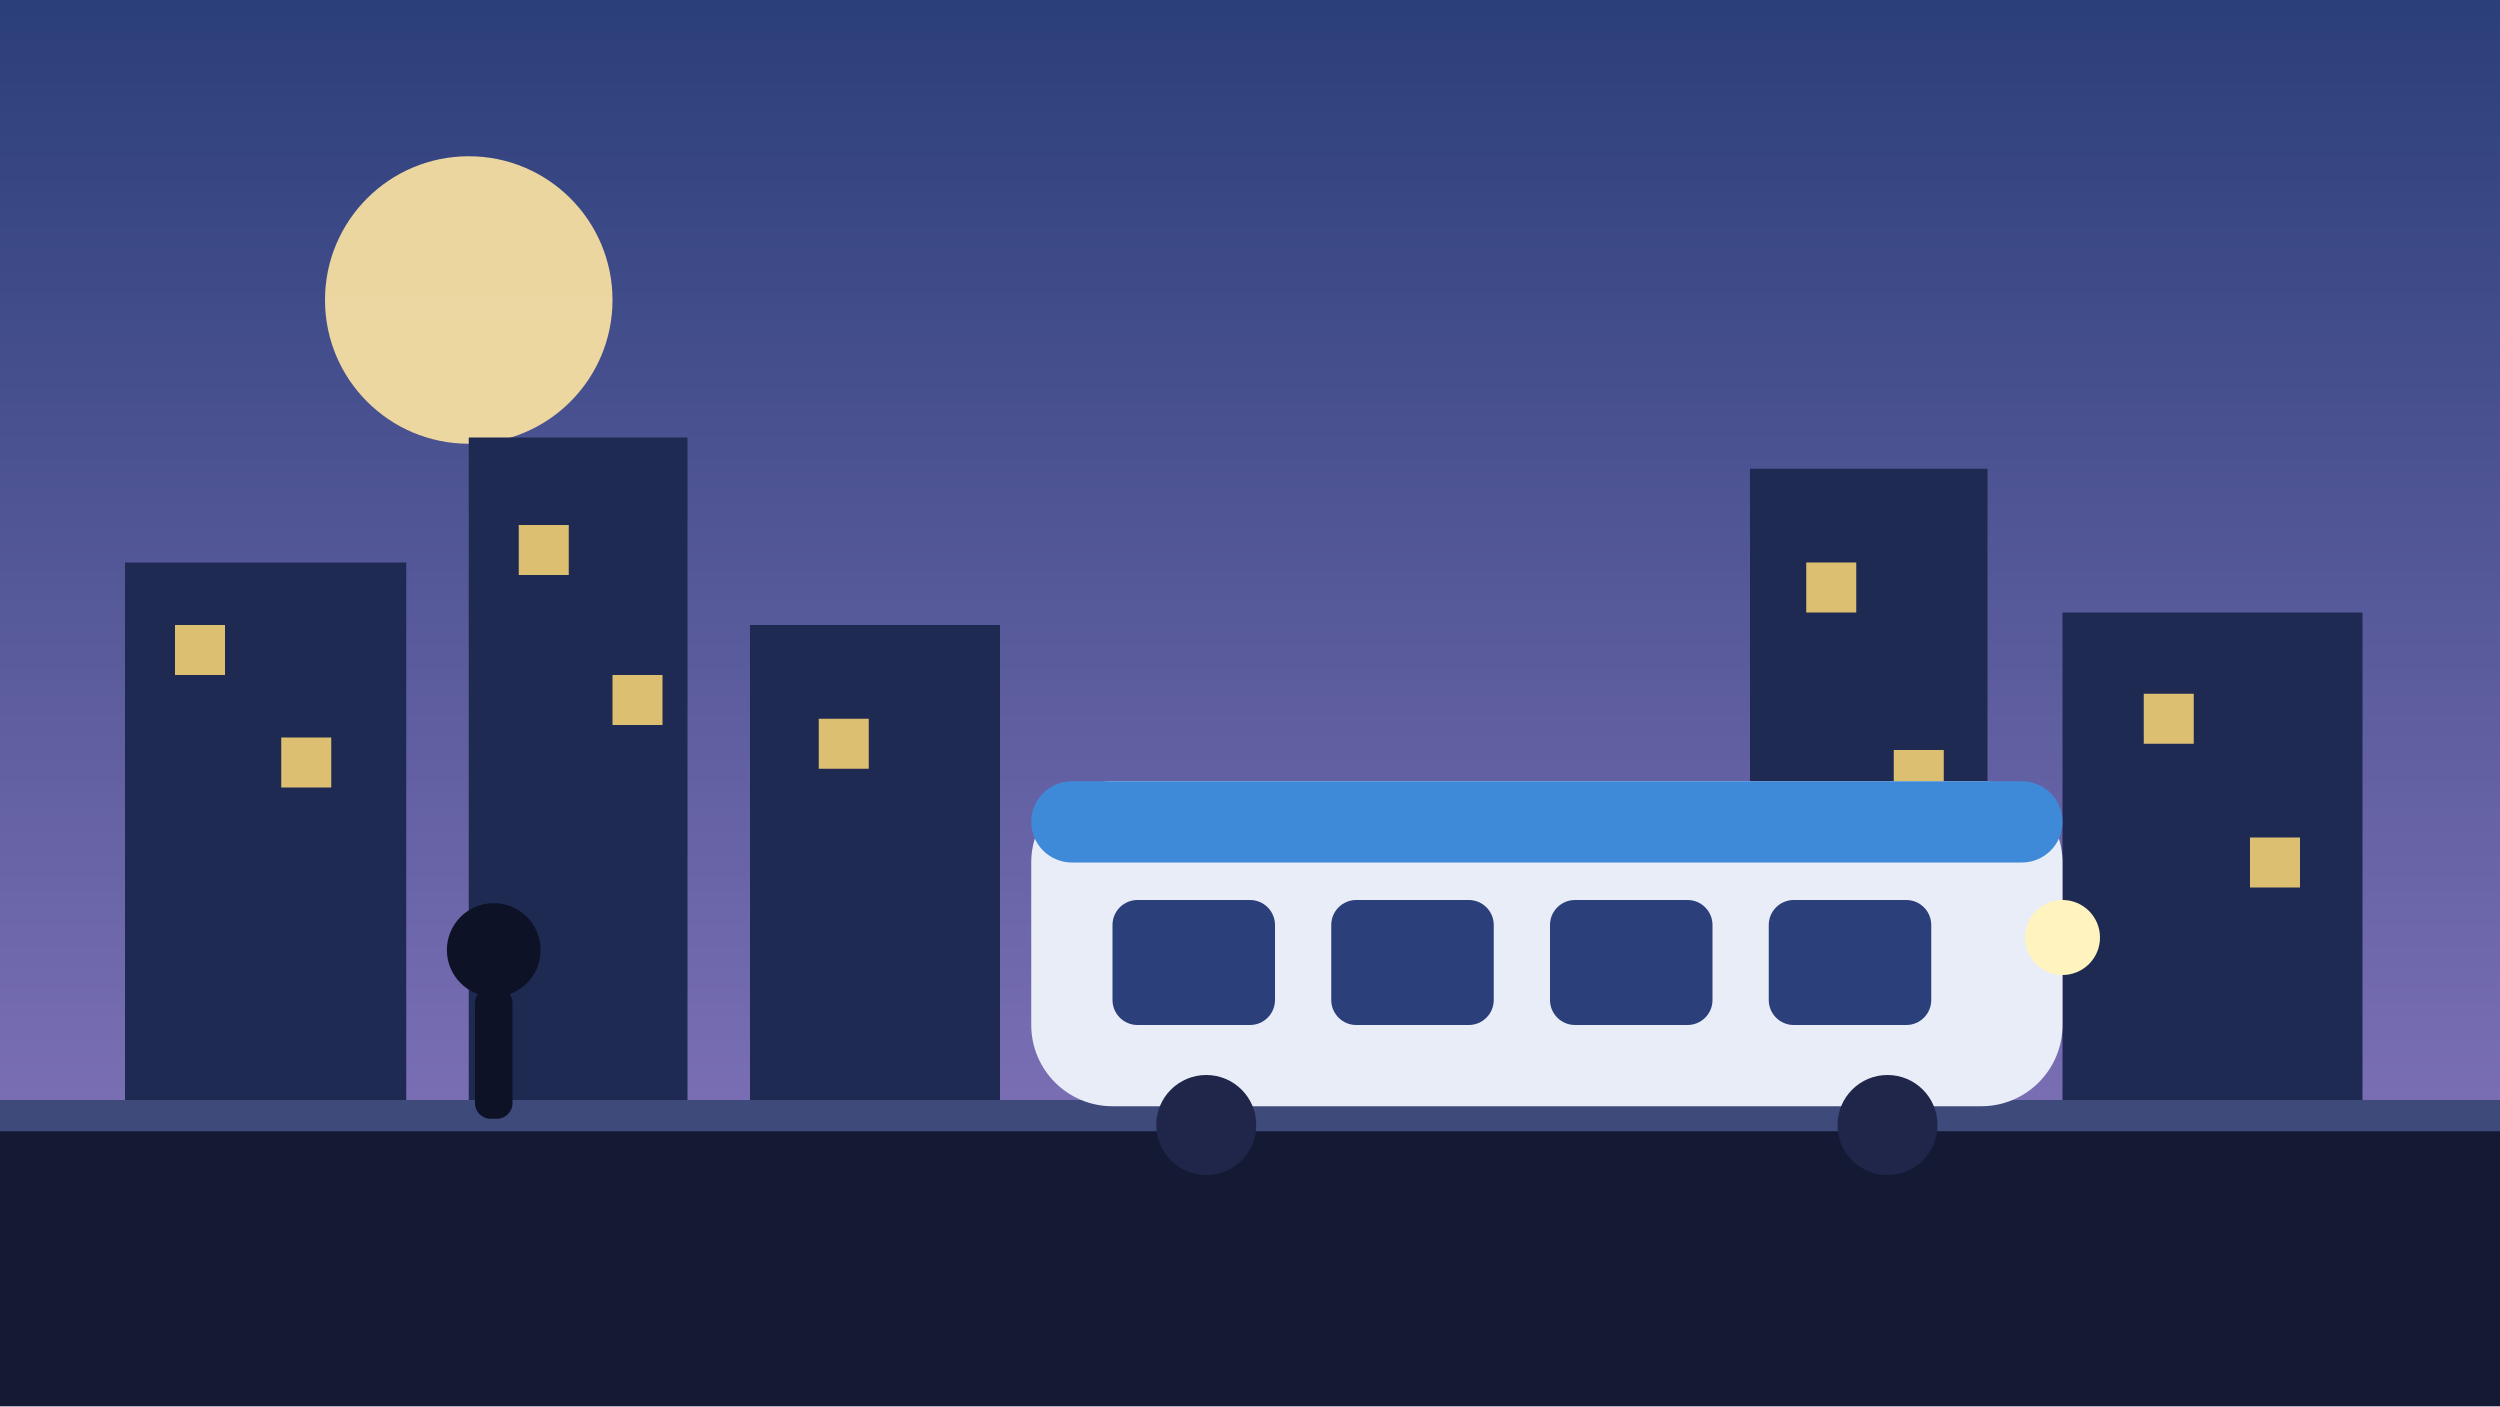
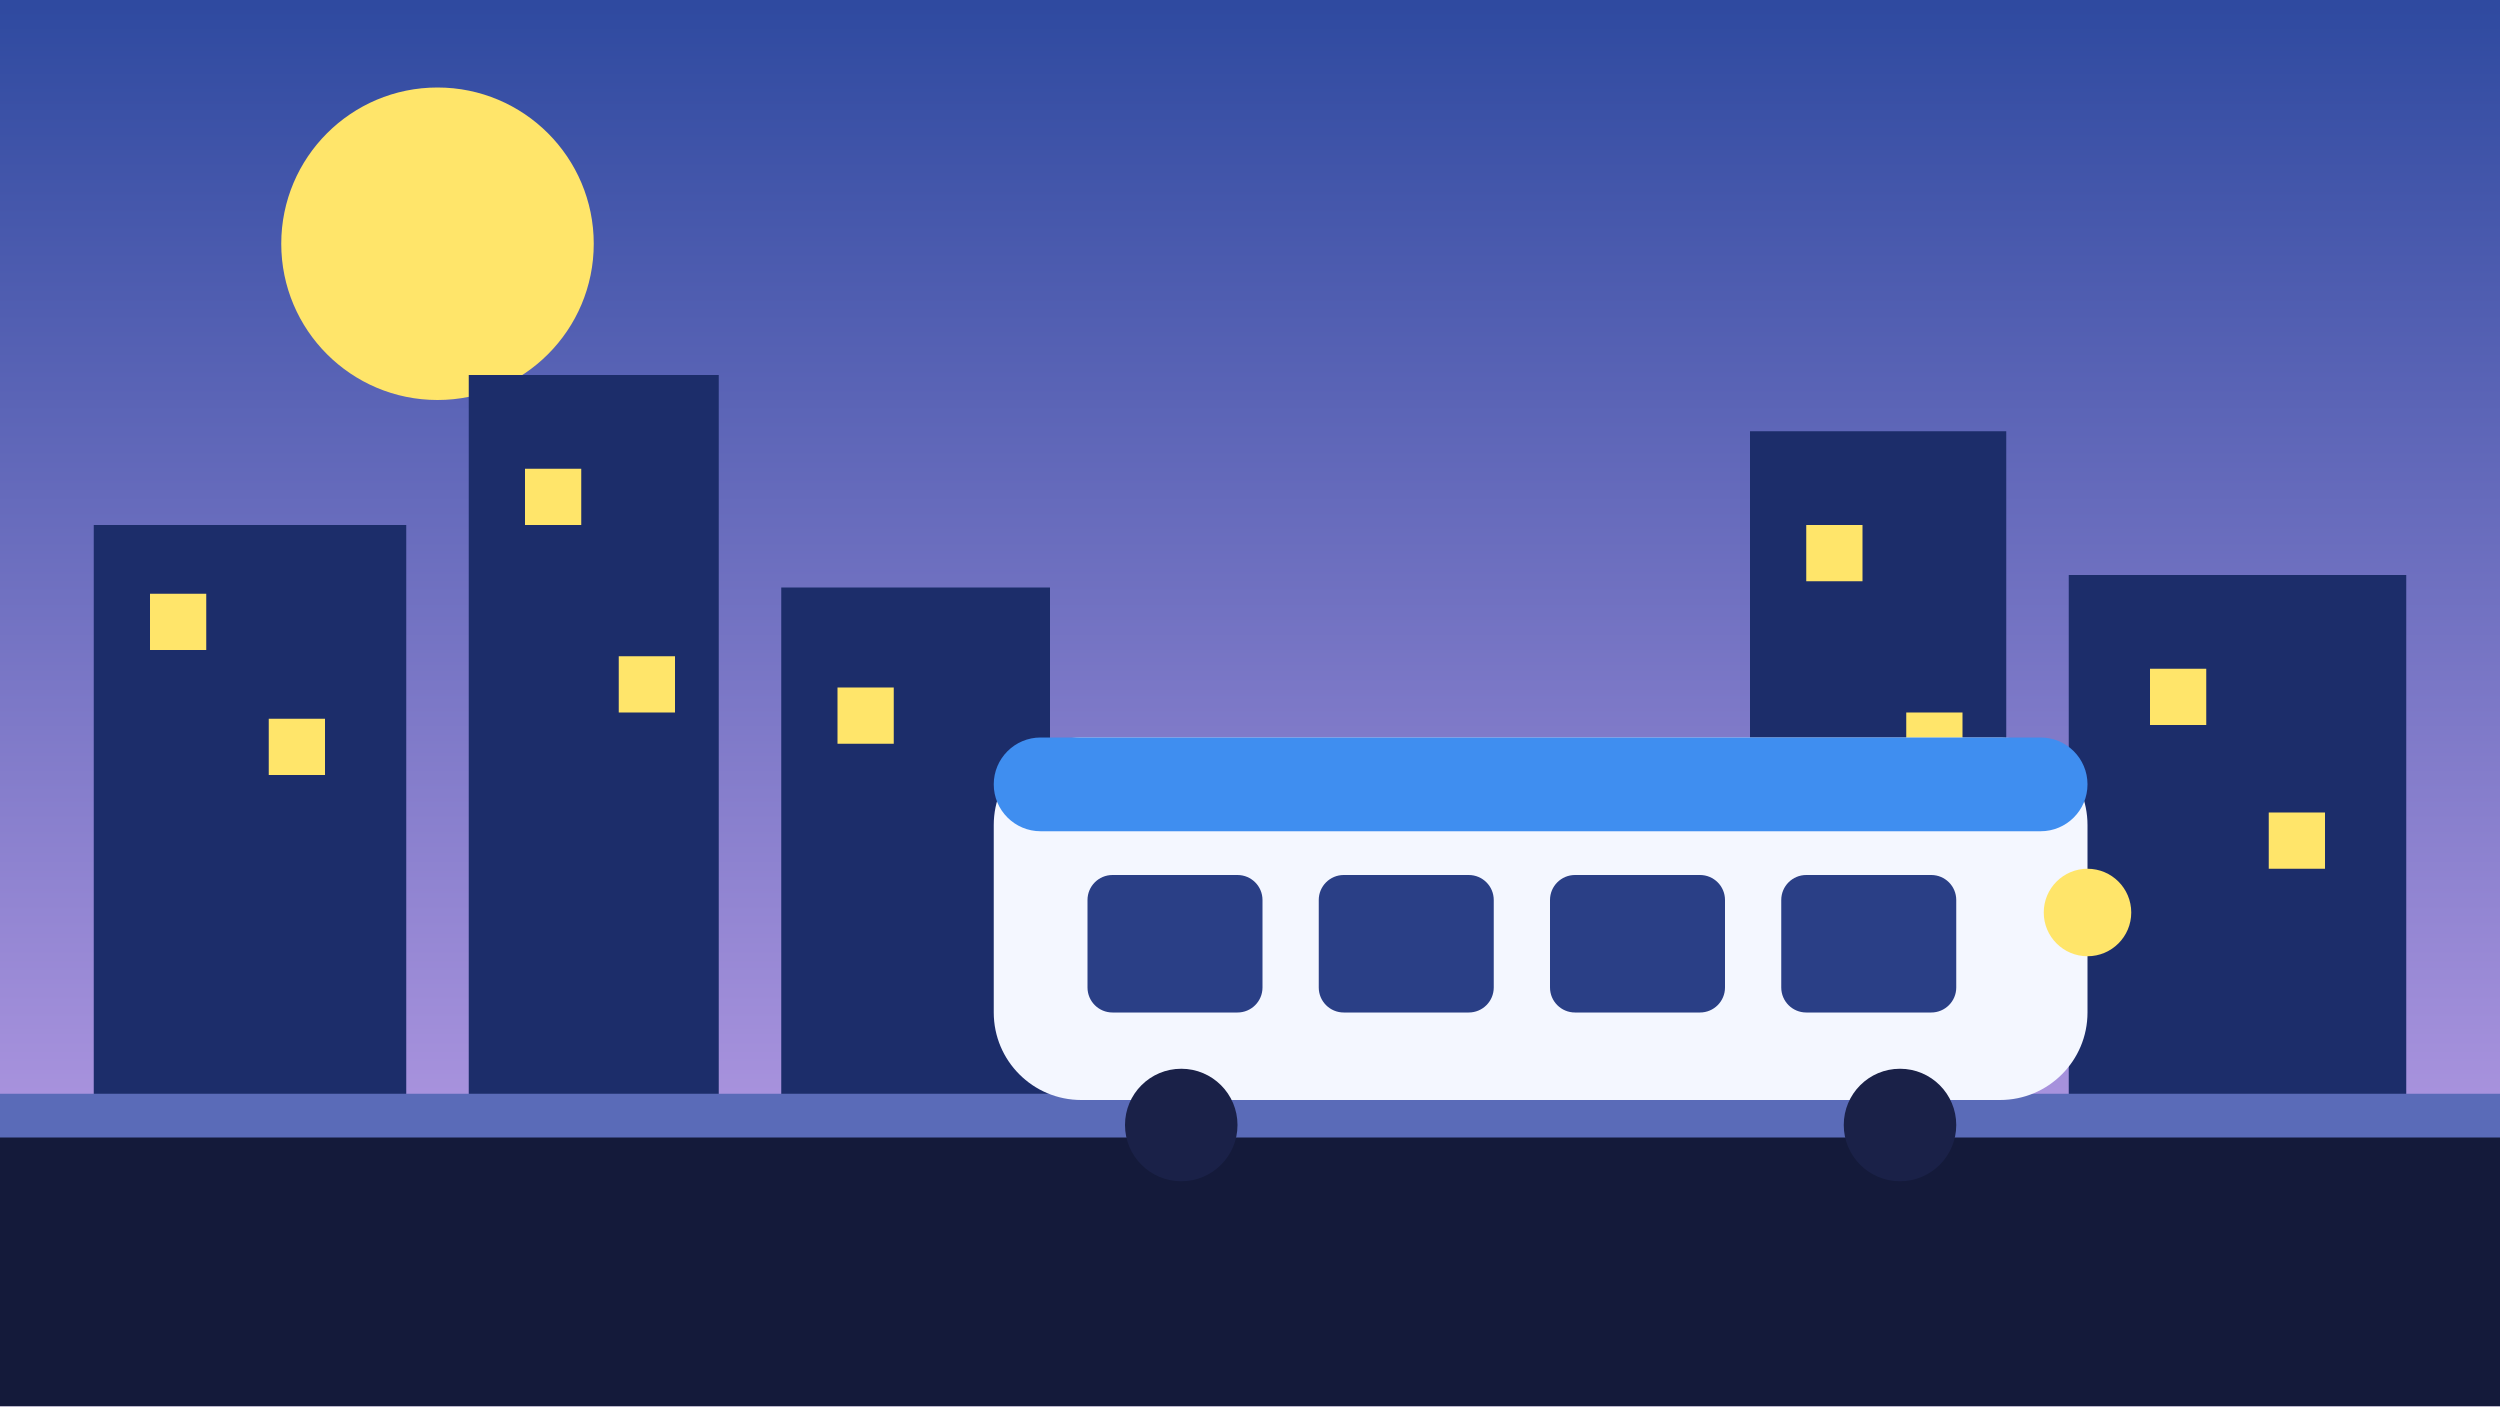
<svg xmlns="http://www.w3.org/2000/svg" viewBox="0 0 800 450" role="img" aria-label="Un tren llegando a la ciudad">
  <defs>
-     <linearGradient id="urbe" x1="0" y1="0" x2="0" y2="1">
-       <stop offset="0%" stop-color="#2b3f7a" />
-       <stop offset="100%" stop-color="#8f7bc4" />
+     <linearGradient id="ciudad-cielo" x1="0" y1="0" x2="0" y2="1">
+       <stop offset="0%" stop-color="#2f4aa0" />
+       <stop offset="100%" stop-color="#c9a6ee" />
    </linearGradient>
  </defs>
-   <rect width="800" height="450" fill="url(#urbe)" />
-   <circle cx="150" cy="96" r="46" fill="#ffe6a3" opacity="0.9" />
-   <g fill="#1e2a52">
-     <rect x="40" y="180" width="90" height="180" />
-     <rect x="150" y="140" width="70" height="220" />
-     <rect x="240" y="200" width="80" height="160" />
-     <rect x="560" y="150" width="76" height="210" />
-     <rect x="660" y="196" width="96" height="164" />
+   <rect width="800" height="450" fill="url(#ciudad-cielo)" />
+   <circle cx="140" cy="78" r="50" fill="#ffe56a" />
+   <g fill="#1c2d6a">
+     <rect x="30" y="168" width="100" height="196" />
+     <rect x="150" y="120" width="80" height="244" />
+     <rect x="250" y="188" width="86" height="176" />
+     <rect x="560" y="138" width="82" height="226" />
+     <rect x="662" y="184" width="108" height="180" />
  </g>
-   <g fill="#ffd978" opacity="0.85">
-     <rect x="56" y="200" width="16" height="16" />
-     <rect x="90" y="236" width="16" height="16" />
-     <rect x="166" y="168" width="16" height="16" />
-     <rect x="196" y="216" width="16" height="16" />
-     <rect x="262" y="230" width="16" height="16" />
-     <rect x="578" y="180" width="16" height="16" />
-     <rect x="606" y="240" width="16" height="16" />
-     <rect x="686" y="222" width="16" height="16" />
-     <rect x="720" y="268" width="16" height="16" />
+   <g fill="#ffe56a">
+     <rect x="48" y="190" width="18" height="18" />
+     <rect x="86" y="230" width="18" height="18" />
+     <rect x="168" y="150" width="18" height="18" />
+     <rect x="198" y="210" width="18" height="18" />
+     <rect x="268" y="220" width="18" height="18" />
+     <rect x="578" y="168" width="18" height="18" />
+     <rect x="610" y="228" width="18" height="18" />
+     <rect x="688" y="214" width="18" height="18" />
+     <rect x="726" y="260" width="18" height="18" />
  </g>
-   <rect y="358" width="800" height="92" fill="#141a34" />
-   <rect y="352" width="800" height="10" fill="#3d4a7a" />
+   <rect y="360" width="800" height="90" fill="#141a3a" />
+   <rect y="350" width="800" height="14" fill="#5a6bb8" />
  <g>
-     <rect x="330" y="250" width="330" height="104" rx="26" fill="#e9edf7" />
-     <rect x="330" y="250" width="330" height="26" rx="13" fill="#3f8ad8" />
-     <g fill="#2b3f7a">
-       <rect x="356" y="288" width="52" height="40" rx="8" />
-       <rect x="426" y="288" width="52" height="40" rx="8" />
-       <rect x="496" y="288" width="52" height="40" rx="8" />
-       <rect x="566" y="288" width="52" height="40" rx="8" />
+     <rect x="318" y="236" width="350" height="116" rx="28" fill="#f4f7ff" />
+     <rect x="318" y="236" width="350" height="30" rx="15" fill="#3f8ef0" />
+     <g fill="#2a3f86">
+       <rect x="348" y="280" width="56" height="44" rx="8" />
+       <rect x="422" y="280" width="56" height="44" rx="8" />
+       <rect x="496" y="280" width="56" height="44" rx="8" />
+       <rect x="570" y="280" width="56" height="44" rx="8" />
    </g>
-     <circle cx="386" cy="360" r="16" fill="#20264a" />
-     <circle cx="604" cy="360" r="16" fill="#20264a" />
-     <circle cx="660" cy="300" r="12" fill="#fff3bf" />
-   </g>
-   <g fill="#0e1226">
-     <rect x="152" y="316" width="12" height="42" rx="5" />
-     <circle cx="158" cy="304" r="15" />
+     <circle cx="378" cy="360" r="18" fill="#1a2148" />
+     <circle cx="608" cy="360" r="18" fill="#1a2148" />
+     <circle cx="668" cy="292" r="14" fill="#ffe56a" />
  </g>
</svg>
